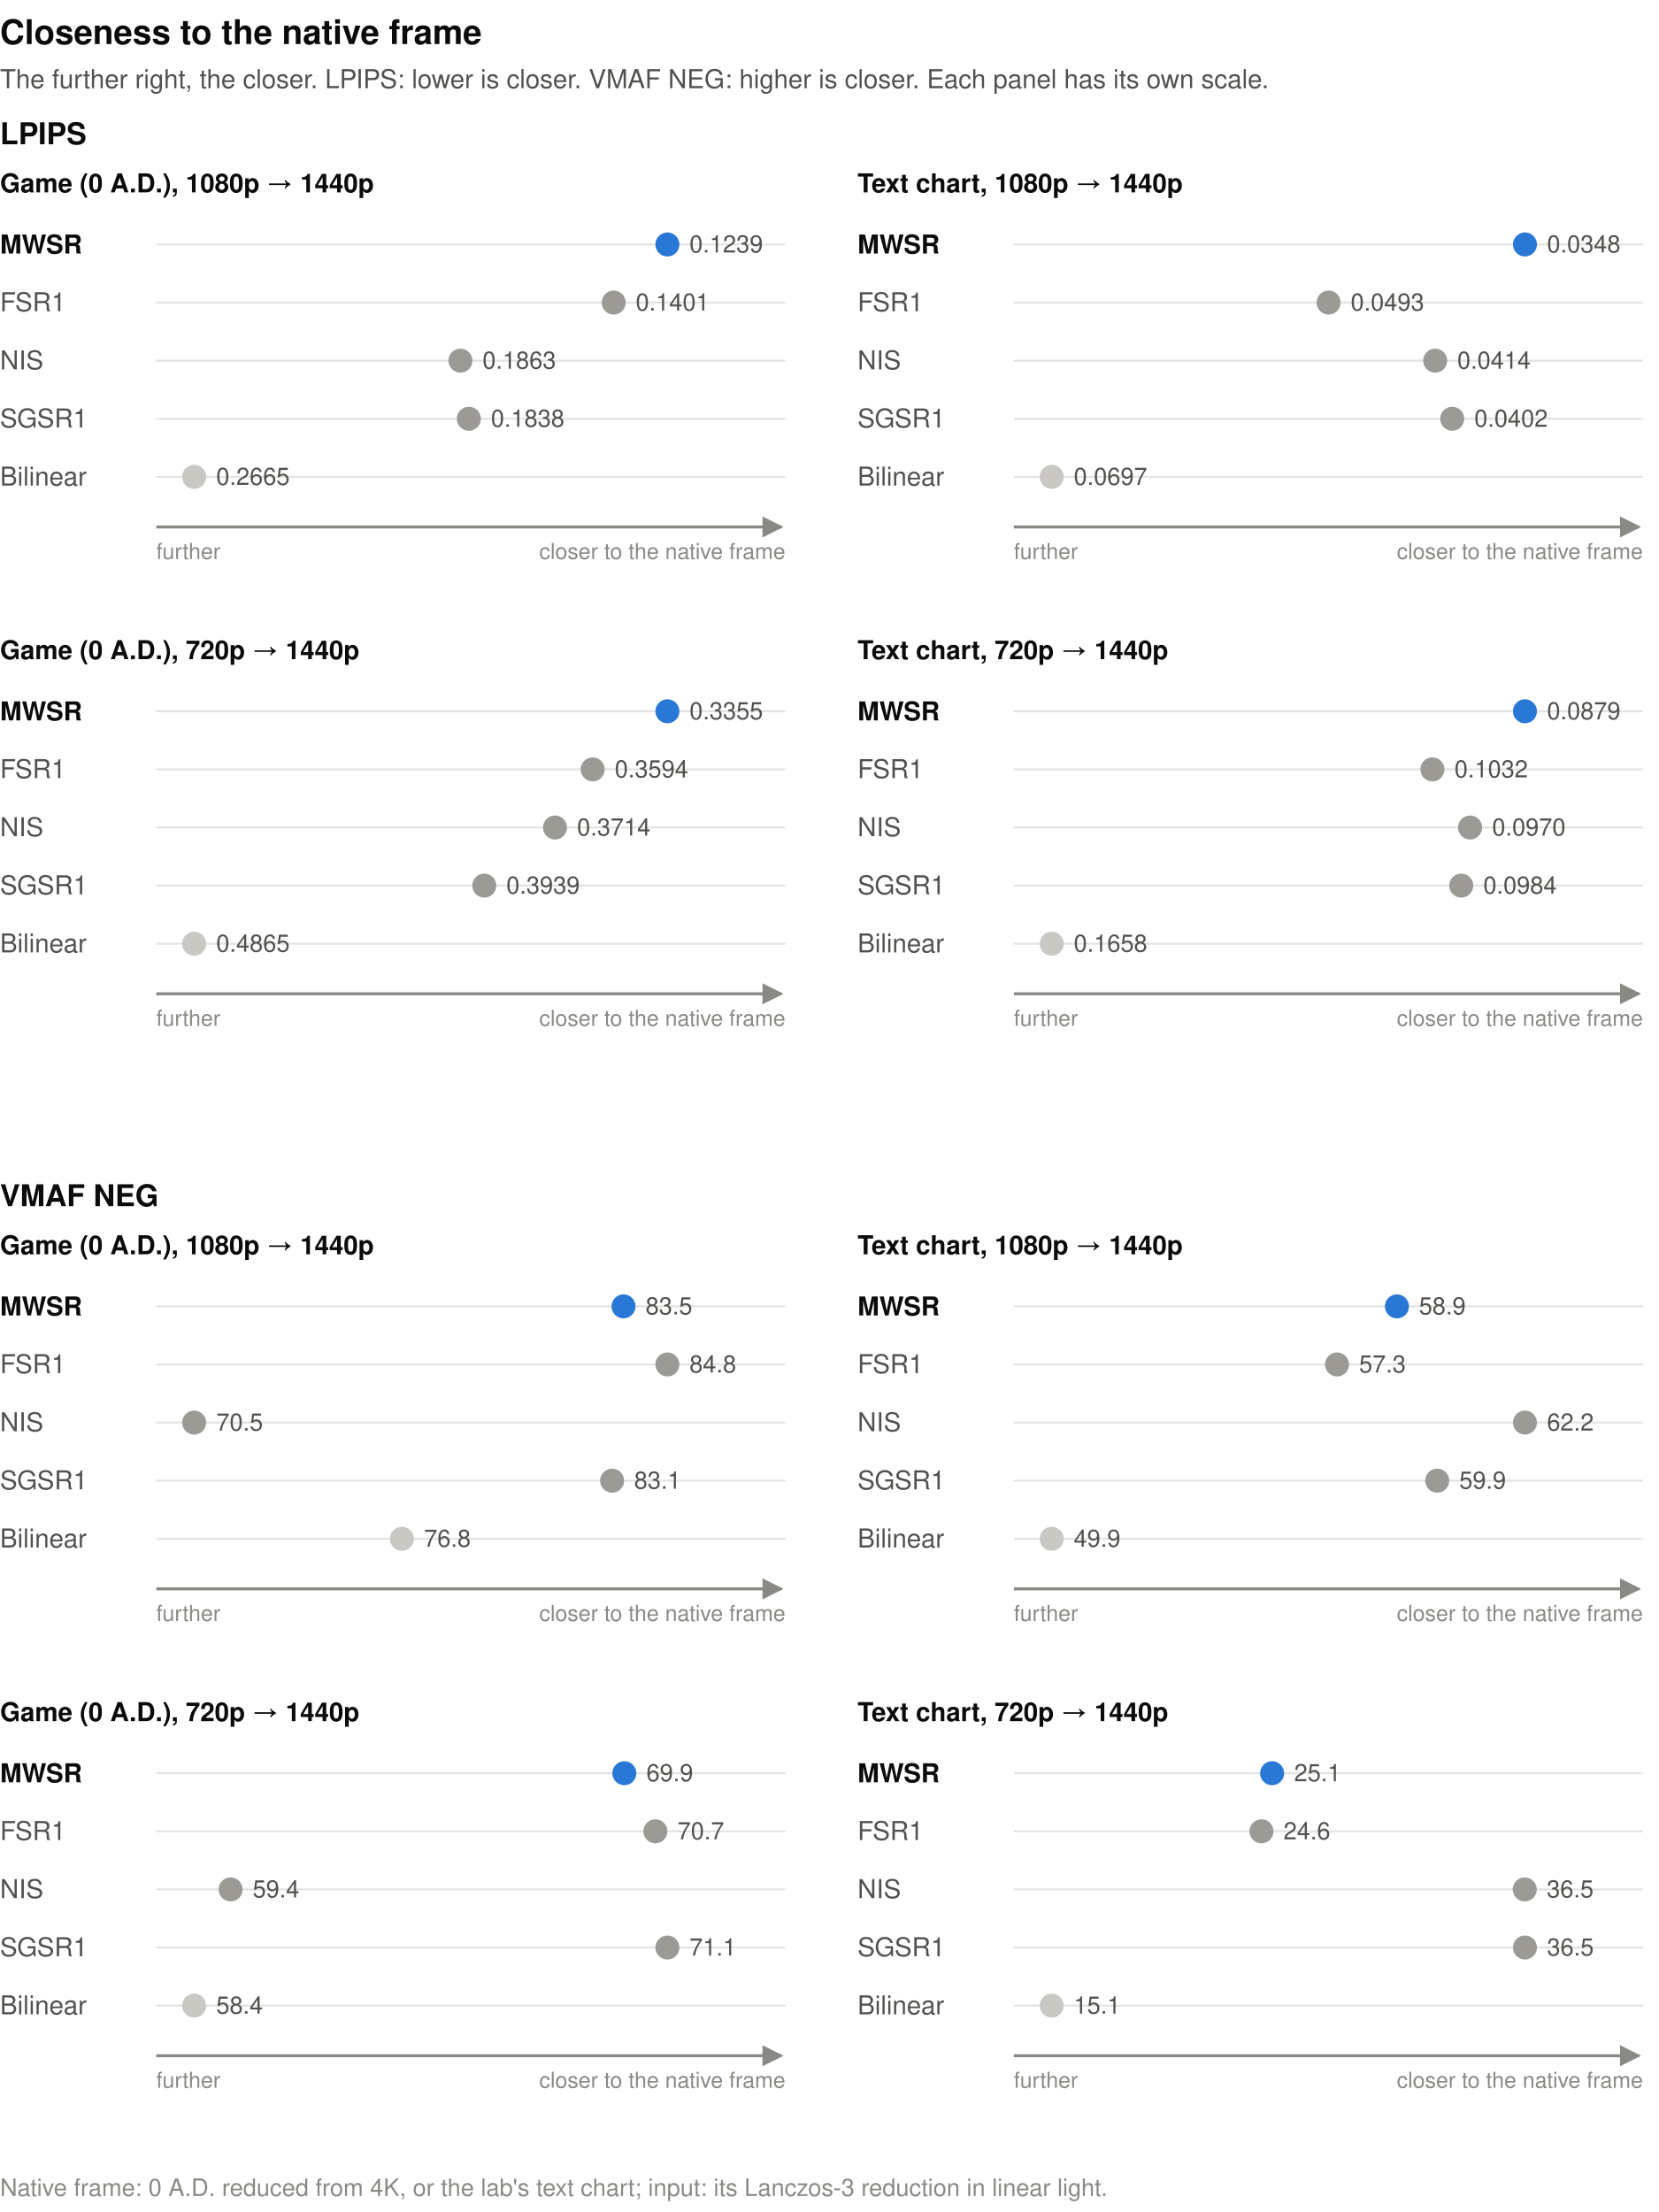
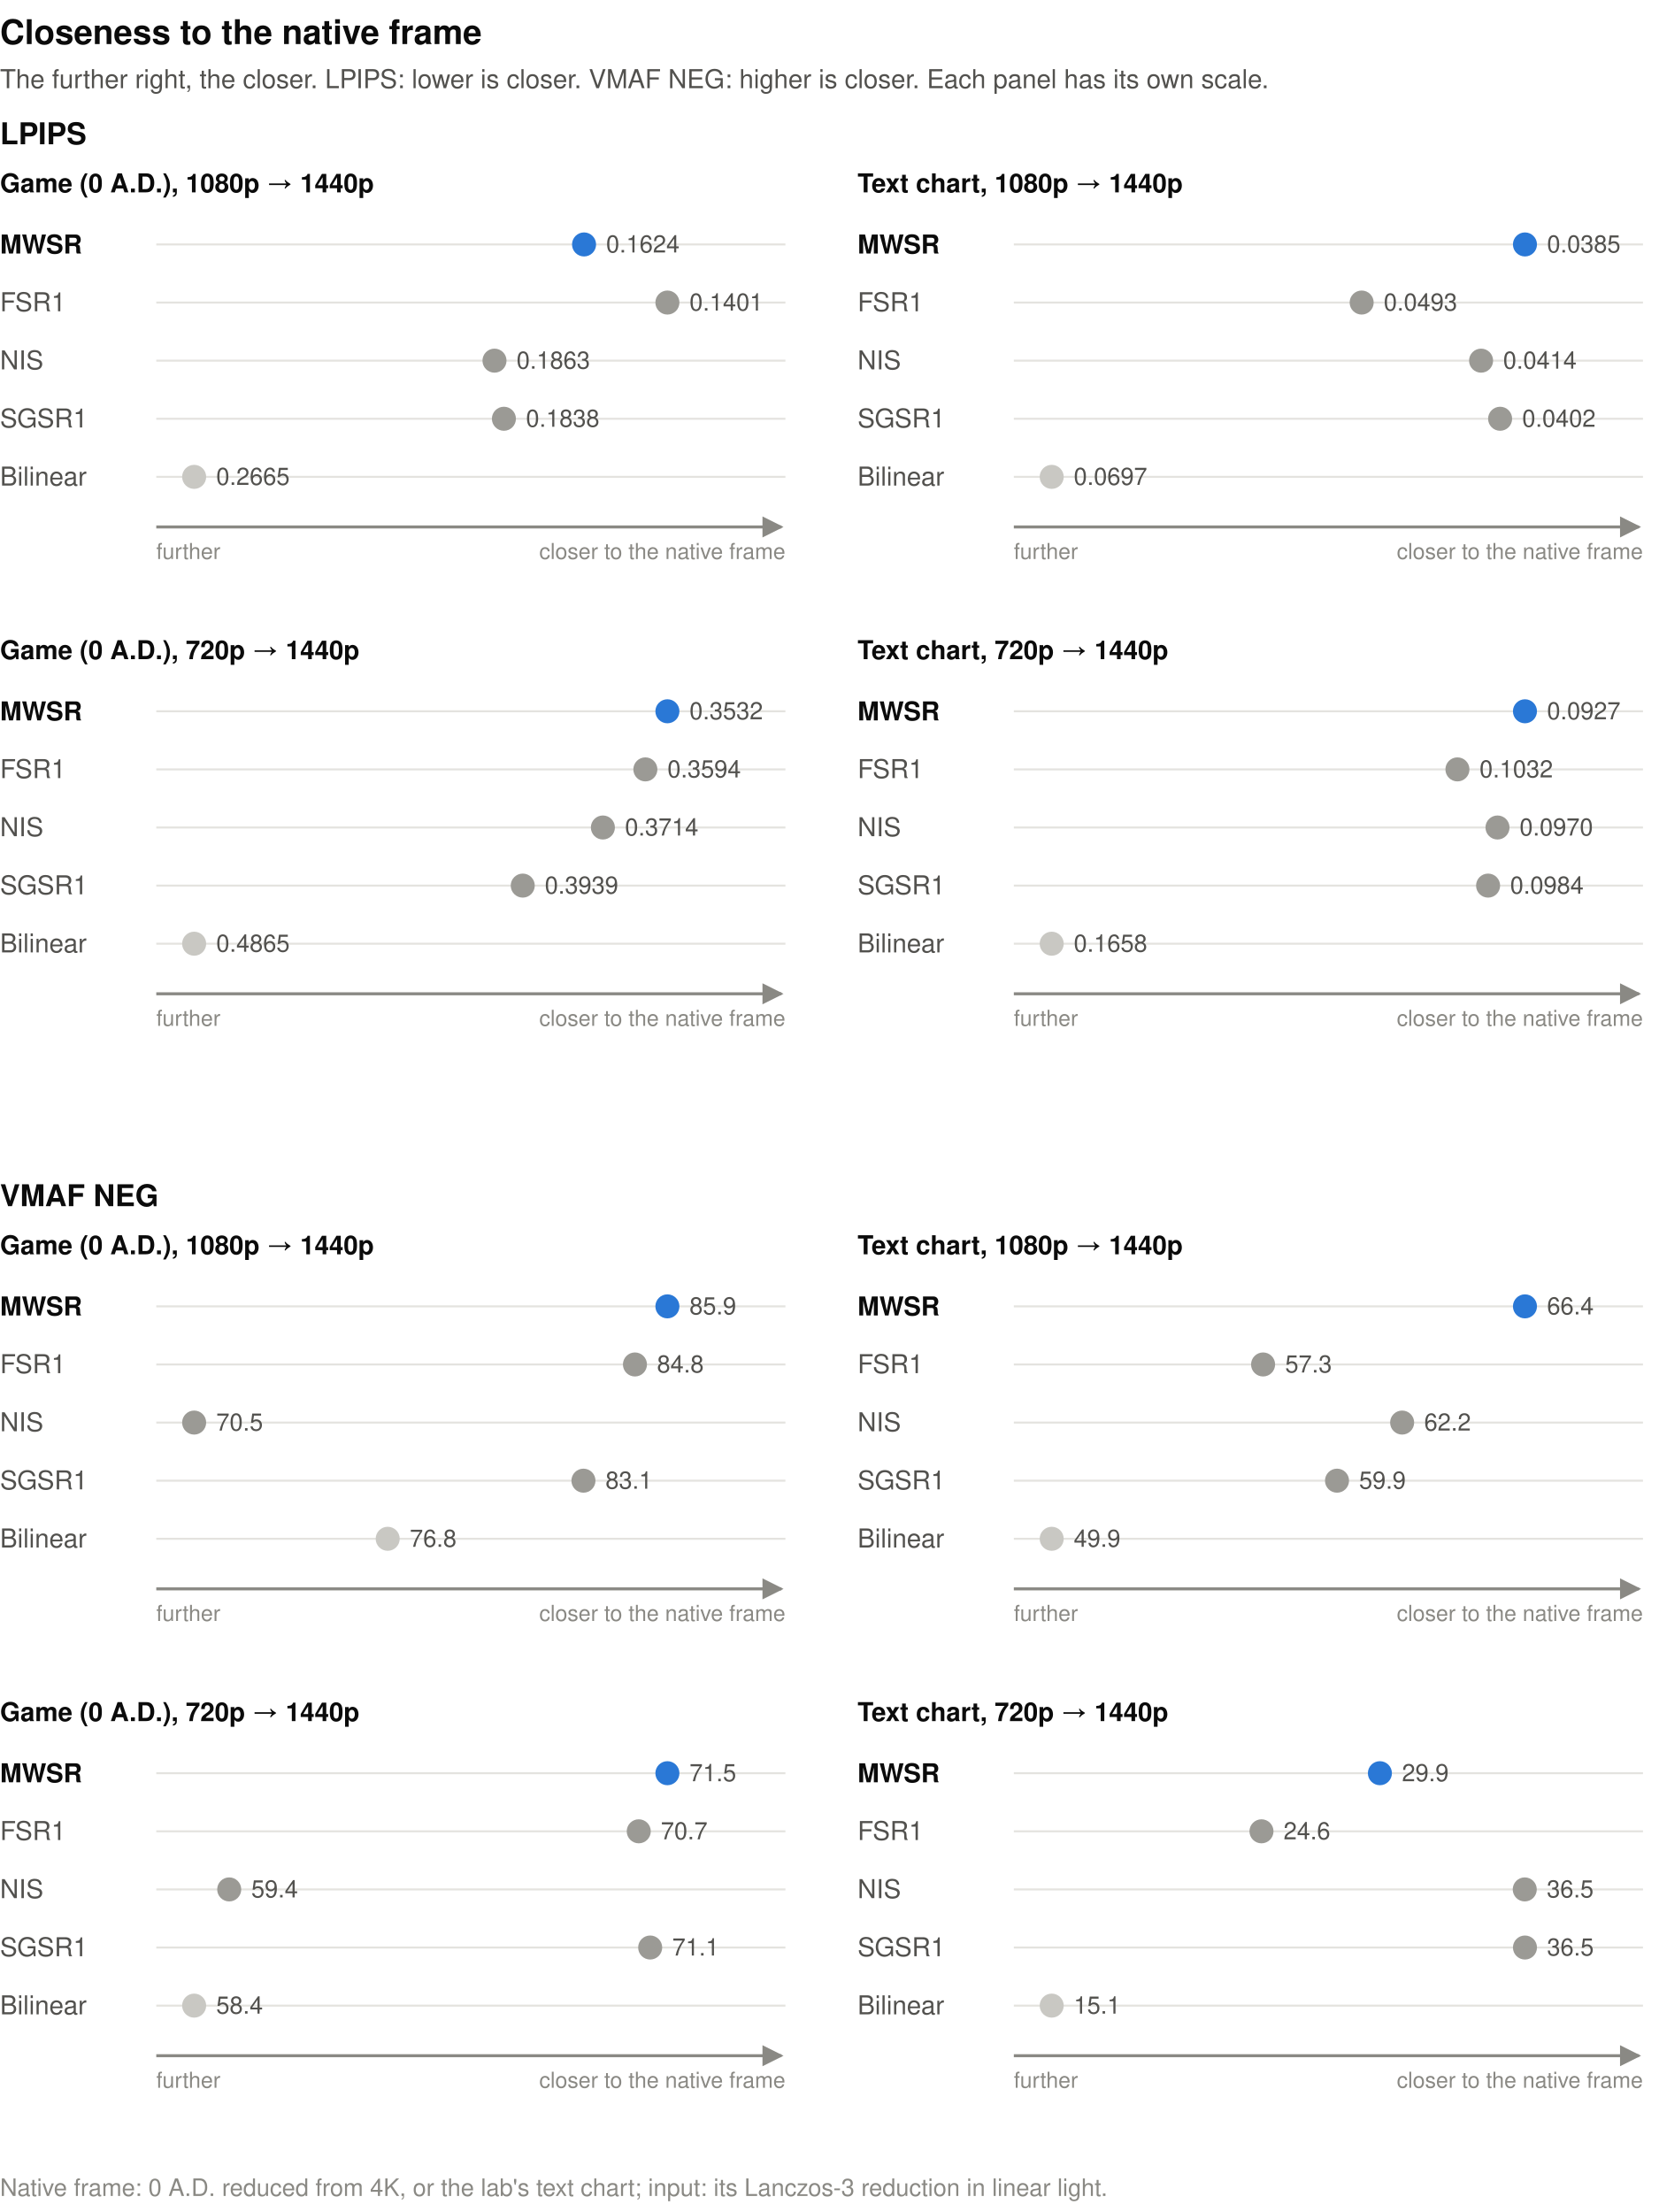
<svg xmlns="http://www.w3.org/2000/svg" width="828" height="1104" viewBox="0 0 828 1104" font-family="-apple-system, BlinkMacSystemFont, 'Segoe UI', Helvetica, Arial, sans-serif" role="img" aria-labelledby="t d">
  <text x="0" y="22" font-size="17" font-weight="600" fill="#0b0b0b">Closeness to the native frame</text>
  <text x="0" y="44" font-size="13" fill="#52514e">The further right, the closer. LPIPS: lower is closer. VMAF NEG: higher is closer. Each panel has its own scale.</text>
  <defs>
    <marker id="arrow" viewBox="0 0 10 10" refX="9" refY="5" markerWidth="7" markerHeight="7" orient="auto">
      <path d="M0 0 L10 5 L0 10 z" fill="#8a8984" />
    </marker>
  </defs>
  <text x="0" y="72" font-size="15" font-weight="600" fill="#0b0b0b">LPIPS</text>
  <text x="0" y="96" font-size="13" font-weight="600" fill="#0b0b0b">Game (0 A.D.), 1080p → 1440p</text>
  <line x1="78.0" y1="122" x2="392.0" y2="122" stroke="#e4e3df" stroke-width="1" />
  <text x="0" y="122" font-size="13" fill="#0b0b0b" dominant-baseline="middle" font-weight="600">MWSR</text>
-   <circle cx="333.1" cy="122" r="6" fill="#2a78d6" />
-   <text x="344.1" y="122" font-size="12" fill="#52514e" dominant-baseline="middle">0.1239</text>
+   <circle cx="291.5" cy="122" r="6" fill="#2a78d6" />
+   <text x="302.5" y="122" font-size="12" fill="#52514e" dominant-baseline="middle">0.1624</text>
  <line x1="78.0" y1="151" x2="392.0" y2="151" stroke="#e4e3df" stroke-width="1" />
  <text x="0" y="151" font-size="13" fill="#52514e" dominant-baseline="middle">FSR1</text>
-   <circle cx="306.3" cy="151" r="6" fill="#9b9a95" />
-   <text x="317.3" y="151" font-size="12" fill="#52514e" dominant-baseline="middle">0.1401</text>
+   <circle cx="333.1" cy="151" r="6" fill="#9b9a95" />
+   <text x="344.1" y="151" font-size="12" fill="#52514e" dominant-baseline="middle">0.1401</text>
  <line x1="78.0" y1="180" x2="392.0" y2="180" stroke="#e4e3df" stroke-width="1" />
  <text x="0" y="180" font-size="13" fill="#52514e" dominant-baseline="middle">NIS</text>
-   <circle cx="229.8" cy="180" r="6" fill="#9b9a95" />
-   <text x="240.8" y="180" font-size="12" fill="#52514e" dominant-baseline="middle">0.1863</text>
+   <circle cx="246.8" cy="180" r="6" fill="#9b9a95" />
+   <text x="257.8" y="180" font-size="12" fill="#52514e" dominant-baseline="middle">0.1863</text>
  <line x1="78.0" y1="209" x2="392.0" y2="209" stroke="#e4e3df" stroke-width="1" />
  <text x="0" y="209" font-size="13" fill="#52514e" dominant-baseline="middle">SGSR1</text>
-   <circle cx="234.0" cy="209" r="6" fill="#9b9a95" />
-   <text x="245.0" y="209" font-size="12" fill="#52514e" dominant-baseline="middle">0.1838</text>
+   <circle cx="251.5" cy="209" r="6" fill="#9b9a95" />
+   <text x="262.5" y="209" font-size="12" fill="#52514e" dominant-baseline="middle">0.1838</text>
  <line x1="78.0" y1="238" x2="392.0" y2="238" stroke="#e4e3df" stroke-width="1" />
  <text x="0" y="238" font-size="13" fill="#52514e" dominant-baseline="middle">Bilinear</text>
  <circle cx="96.9" cy="238" r="6" fill="#c9c8c3" />
  <text x="107.9" y="238" font-size="12" fill="#52514e" dominant-baseline="middle">0.2665</text>
  <line x1="78.0" y1="263" x2="390.0" y2="263" stroke="#8a8984" stroke-width="1.5" marker-end="url(#arrow)" />
  <text x="78.0" y="279" font-size="11" fill="#8a8984">further</text>
  <text x="392.0" y="279" font-size="11" fill="#8a8984" text-anchor="end">closer to the native frame</text>
  <text x="428" y="96" font-size="13" font-weight="600" fill="#0b0b0b">Text chart, 1080p → 1440p</text>
  <line x1="506.0" y1="122" x2="820.0" y2="122" stroke="#e4e3df" stroke-width="1" />
  <text x="428" y="122" font-size="13" fill="#0b0b0b" dominant-baseline="middle" font-weight="600">MWSR</text>
  <circle cx="761.1" cy="122" r="6" fill="#2a78d6" />
-   <text x="772.1" y="122" font-size="12" fill="#52514e" dominant-baseline="middle">0.0348</text>
+   <text x="772.1" y="122" font-size="12" fill="#52514e" dominant-baseline="middle">0.0385</text>
  <line x1="506.0" y1="151" x2="820.0" y2="151" stroke="#e4e3df" stroke-width="1" />
  <text x="428" y="151" font-size="13" fill="#52514e" dominant-baseline="middle">FSR1</text>
-   <circle cx="663.1" cy="151" r="6" fill="#9b9a95" />
-   <text x="674.1" y="151" font-size="12" fill="#52514e" dominant-baseline="middle">0.0493</text>
+   <circle cx="679.6" cy="151" r="6" fill="#9b9a95" />
+   <text x="690.6" y="151" font-size="12" fill="#52514e" dominant-baseline="middle">0.0493</text>
  <line x1="506.0" y1="180" x2="820.0" y2="180" stroke="#e4e3df" stroke-width="1" />
  <text x="428" y="180" font-size="13" fill="#52514e" dominant-baseline="middle">NIS</text>
-   <circle cx="716.3" cy="180" r="6" fill="#9b9a95" />
-   <text x="727.3" y="180" font-size="12" fill="#52514e" dominant-baseline="middle">0.0414</text>
+   <circle cx="739.2" cy="180" r="6" fill="#9b9a95" />
+   <text x="750.2" y="180" font-size="12" fill="#52514e" dominant-baseline="middle">0.0414</text>
  <line x1="506.0" y1="209" x2="820.0" y2="209" stroke="#e4e3df" stroke-width="1" />
  <text x="428" y="209" font-size="13" fill="#52514e" dominant-baseline="middle">SGSR1</text>
-   <circle cx="724.8" cy="209" r="6" fill="#9b9a95" />
-   <text x="735.8" y="209" font-size="12" fill="#52514e" dominant-baseline="middle">0.0402</text>
+   <circle cx="748.7" cy="209" r="6" fill="#9b9a95" />
+   <text x="759.7" y="209" font-size="12" fill="#52514e" dominant-baseline="middle">0.0402</text>
  <line x1="506.0" y1="238" x2="820.0" y2="238" stroke="#e4e3df" stroke-width="1" />
  <text x="428" y="238" font-size="13" fill="#52514e" dominant-baseline="middle">Bilinear</text>
  <circle cx="524.9" cy="238" r="6" fill="#c9c8c3" />
  <text x="535.9" y="238" font-size="12" fill="#52514e" dominant-baseline="middle">0.0697</text>
  <line x1="506.0" y1="263" x2="818.0" y2="263" stroke="#8a8984" stroke-width="1.5" marker-end="url(#arrow)" />
  <text x="506.0" y="279" font-size="11" fill="#8a8984">further</text>
  <text x="820.0" y="279" font-size="11" fill="#8a8984" text-anchor="end">closer to the native frame</text>
  <text x="0" y="329" font-size="13" font-weight="600" fill="#0b0b0b">Game (0 A.D.), 720p → 1440p</text>
  <line x1="78.0" y1="355" x2="392.0" y2="355" stroke="#e4e3df" stroke-width="1" />
  <text x="0" y="355" font-size="13" fill="#0b0b0b" dominant-baseline="middle" font-weight="600">MWSR</text>
  <circle cx="333.1" cy="355" r="6" fill="#2a78d6" />
-   <text x="344.1" y="355" font-size="12" fill="#52514e" dominant-baseline="middle">0.3355</text>
+   <text x="344.1" y="355" font-size="12" fill="#52514e" dominant-baseline="middle">0.3532</text>
  <line x1="78.0" y1="384" x2="392.0" y2="384" stroke="#e4e3df" stroke-width="1" />
  <text x="0" y="384" font-size="13" fill="#52514e" dominant-baseline="middle">FSR1</text>
-   <circle cx="295.8" cy="384" r="6" fill="#9b9a95" />
-   <text x="306.8" y="384" font-size="12" fill="#52514e" dominant-baseline="middle">0.3594</text>
+   <circle cx="322.1" cy="384" r="6" fill="#9b9a95" />
+   <text x="333.1" y="384" font-size="12" fill="#52514e" dominant-baseline="middle">0.3594</text>
  <line x1="78.0" y1="413" x2="392.0" y2="413" stroke="#e4e3df" stroke-width="1" />
  <text x="0" y="413" font-size="13" fill="#52514e" dominant-baseline="middle">NIS</text>
-   <circle cx="277.0" cy="413" r="6" fill="#9b9a95" />
-   <text x="288.0" y="413" font-size="12" fill="#52514e" dominant-baseline="middle">0.3714</text>
+   <circle cx="300.9" cy="413" r="6" fill="#9b9a95" />
+   <text x="311.9" y="413" font-size="12" fill="#52514e" dominant-baseline="middle">0.3714</text>
  <line x1="78.0" y1="442" x2="392.0" y2="442" stroke="#e4e3df" stroke-width="1" />
  <text x="0" y="442" font-size="13" fill="#52514e" dominant-baseline="middle">SGSR1</text>
-   <circle cx="241.7" cy="442" r="6" fill="#9b9a95" />
-   <text x="252.7" y="442" font-size="12" fill="#52514e" dominant-baseline="middle">0.3939</text>
+   <circle cx="260.9" cy="442" r="6" fill="#9b9a95" />
+   <text x="271.9" y="442" font-size="12" fill="#52514e" dominant-baseline="middle">0.3939</text>
  <line x1="78.0" y1="471" x2="392.0" y2="471" stroke="#e4e3df" stroke-width="1" />
  <text x="0" y="471" font-size="13" fill="#52514e" dominant-baseline="middle">Bilinear</text>
  <circle cx="96.9" cy="471" r="6" fill="#c9c8c3" />
  <text x="107.9" y="471" font-size="12" fill="#52514e" dominant-baseline="middle">0.4865</text>
  <line x1="78.0" y1="496" x2="390.0" y2="496" stroke="#8a8984" stroke-width="1.5" marker-end="url(#arrow)" />
  <text x="78.0" y="512" font-size="11" fill="#8a8984">further</text>
  <text x="392.0" y="512" font-size="11" fill="#8a8984" text-anchor="end">closer to the native frame</text>
  <text x="428" y="329" font-size="13" font-weight="600" fill="#0b0b0b">Text chart, 720p → 1440p</text>
  <line x1="506.0" y1="355" x2="820.0" y2="355" stroke="#e4e3df" stroke-width="1" />
  <text x="428" y="355" font-size="13" fill="#0b0b0b" dominant-baseline="middle" font-weight="600">MWSR</text>
  <circle cx="761.1" cy="355" r="6" fill="#2a78d6" />
-   <text x="772.1" y="355" font-size="12" fill="#52514e" dominant-baseline="middle">0.0879</text>
+   <text x="772.1" y="355" font-size="12" fill="#52514e" dominant-baseline="middle">0.0927</text>
  <line x1="506.0" y1="384" x2="820.0" y2="384" stroke="#e4e3df" stroke-width="1" />
  <text x="428" y="384" font-size="13" fill="#52514e" dominant-baseline="middle">FSR1</text>
-   <circle cx="714.9" cy="384" r="6" fill="#9b9a95" />
-   <text x="725.9" y="384" font-size="12" fill="#52514e" dominant-baseline="middle">0.1032</text>
+   <circle cx="727.4" cy="384" r="6" fill="#9b9a95" />
+   <text x="738.4" y="384" font-size="12" fill="#52514e" dominant-baseline="middle">0.1032</text>
  <line x1="506.0" y1="413" x2="820.0" y2="413" stroke="#e4e3df" stroke-width="1" />
  <text x="428" y="413" font-size="13" fill="#52514e" dominant-baseline="middle">NIS</text>
-   <circle cx="733.7" cy="413" r="6" fill="#9b9a95" />
-   <text x="744.7" y="413" font-size="12" fill="#52514e" dominant-baseline="middle">0.0970</text>
+   <circle cx="747.4" cy="413" r="6" fill="#9b9a95" />
+   <text x="758.4" y="413" font-size="12" fill="#52514e" dominant-baseline="middle">0.0970</text>
  <line x1="506.0" y1="442" x2="820.0" y2="442" stroke="#e4e3df" stroke-width="1" />
  <text x="428" y="442" font-size="13" fill="#52514e" dominant-baseline="middle">SGSR1</text>
-   <circle cx="729.3" cy="442" r="6" fill="#9b9a95" />
-   <text x="740.3" y="442" font-size="12" fill="#52514e" dominant-baseline="middle">0.0984</text>
+   <circle cx="742.7" cy="442" r="6" fill="#9b9a95" />
+   <text x="753.7" y="442" font-size="12" fill="#52514e" dominant-baseline="middle">0.0984</text>
  <line x1="506.0" y1="471" x2="820.0" y2="471" stroke="#e4e3df" stroke-width="1" />
  <text x="428" y="471" font-size="13" fill="#52514e" dominant-baseline="middle">Bilinear</text>
  <circle cx="524.9" cy="471" r="6" fill="#c9c8c3" />
  <text x="535.9" y="471" font-size="12" fill="#52514e" dominant-baseline="middle">0.1658</text>
  <line x1="506.0" y1="496" x2="818.0" y2="496" stroke="#8a8984" stroke-width="1.5" marker-end="url(#arrow)" />
  <text x="506.0" y="512" font-size="11" fill="#8a8984">further</text>
  <text x="820.0" y="512" font-size="11" fill="#8a8984" text-anchor="end">closer to the native frame</text>
  <text x="0" y="602" font-size="15" font-weight="600" fill="#0b0b0b">VMAF NEG</text>
  <text x="0" y="626" font-size="13" font-weight="600" fill="#0b0b0b">Game (0 A.D.), 1080p → 1440p</text>
  <line x1="78.0" y1="652" x2="392.0" y2="652" stroke="#e4e3df" stroke-width="1" />
  <text x="0" y="652" font-size="13" fill="#0b0b0b" dominant-baseline="middle" font-weight="600">MWSR</text>
-   <circle cx="311.2" cy="652" r="6" fill="#2a78d6" />
-   <text x="322.2" y="652" font-size="12" fill="#52514e" dominant-baseline="middle">83.5</text>
+   <circle cx="333.1" cy="652" r="6" fill="#2a78d6" />
+   <text x="344.1" y="652" font-size="12" fill="#52514e" dominant-baseline="middle">85.9</text>
  <line x1="78.0" y1="681" x2="392.0" y2="681" stroke="#e4e3df" stroke-width="1" />
  <text x="0" y="681" font-size="13" fill="#52514e" dominant-baseline="middle">FSR1</text>
-   <circle cx="333.1" cy="681" r="6" fill="#9b9a95" />
-   <text x="344.1" y="681" font-size="12" fill="#52514e" dominant-baseline="middle">84.8</text>
+   <circle cx="316.9" cy="681" r="6" fill="#9b9a95" />
+   <text x="327.9" y="681" font-size="12" fill="#52514e" dominant-baseline="middle">84.8</text>
  <line x1="78.0" y1="710" x2="392.0" y2="710" stroke="#e4e3df" stroke-width="1" />
  <text x="0" y="710" font-size="13" fill="#52514e" dominant-baseline="middle">NIS</text>
  <circle cx="96.9" cy="710" r="6" fill="#9b9a95" />
  <text x="107.9" y="710" font-size="12" fill="#52514e" dominant-baseline="middle">70.5</text>
  <line x1="78.0" y1="739" x2="392.0" y2="739" stroke="#e4e3df" stroke-width="1" />
  <text x="0" y="739" font-size="13" fill="#52514e" dominant-baseline="middle">SGSR1</text>
-   <circle cx="305.5" cy="739" r="6" fill="#9b9a95" />
-   <text x="316.5" y="739" font-size="12" fill="#52514e" dominant-baseline="middle">83.1</text>
+   <circle cx="291.2" cy="739" r="6" fill="#9b9a95" />
+   <text x="302.2" y="739" font-size="12" fill="#52514e" dominant-baseline="middle">83.1</text>
  <line x1="78.0" y1="768" x2="392.0" y2="768" stroke="#e4e3df" stroke-width="1" />
  <text x="0" y="768" font-size="13" fill="#52514e" dominant-baseline="middle">Bilinear</text>
-   <circle cx="200.6" cy="768" r="6" fill="#c9c8c3" />
-   <text x="211.6" y="768" font-size="12" fill="#52514e" dominant-baseline="middle">76.8</text>
+   <circle cx="193.5" cy="768" r="6" fill="#c9c8c3" />
+   <text x="204.5" y="768" font-size="12" fill="#52514e" dominant-baseline="middle">76.8</text>
  <line x1="78.0" y1="793" x2="390.0" y2="793" stroke="#8a8984" stroke-width="1.5" marker-end="url(#arrow)" />
  <text x="78.0" y="809" font-size="11" fill="#8a8984">further</text>
  <text x="392.0" y="809" font-size="11" fill="#8a8984" text-anchor="end">closer to the native frame</text>
  <text x="428" y="626" font-size="13" font-weight="600" fill="#0b0b0b">Text chart, 1080p → 1440p</text>
  <line x1="506.0" y1="652" x2="820.0" y2="652" stroke="#e4e3df" stroke-width="1" />
  <text x="428" y="652" font-size="13" fill="#0b0b0b" dominant-baseline="middle" font-weight="600">MWSR</text>
-   <circle cx="697.2" cy="652" r="6" fill="#2a78d6" />
-   <text x="708.2" y="652" font-size="12" fill="#52514e" dominant-baseline="middle">58.9</text>
+   <circle cx="761.1" cy="652" r="6" fill="#2a78d6" />
+   <text x="772.1" y="652" font-size="12" fill="#52514e" dominant-baseline="middle">66.4</text>
  <line x1="506.0" y1="681" x2="820.0" y2="681" stroke="#e4e3df" stroke-width="1" />
  <text x="428" y="681" font-size="13" fill="#52514e" dominant-baseline="middle">FSR1</text>
-   <circle cx="667.3" cy="681" r="6" fill="#9b9a95" />
-   <text x="678.3" y="681" font-size="12" fill="#52514e" dominant-baseline="middle">57.3</text>
+   <circle cx="630.4" cy="681" r="6" fill="#9b9a95" />
+   <text x="641.4" y="681" font-size="12" fill="#52514e" dominant-baseline="middle">57.3</text>
  <line x1="506.0" y1="710" x2="820.0" y2="710" stroke="#e4e3df" stroke-width="1" />
  <text x="428" y="710" font-size="13" fill="#52514e" dominant-baseline="middle">NIS</text>
-   <circle cx="761.1" cy="710" r="6" fill="#9b9a95" />
-   <text x="772.1" y="710" font-size="12" fill="#52514e" dominant-baseline="middle">62.2</text>
+   <circle cx="699.8" cy="710" r="6" fill="#9b9a95" />
+   <text x="710.8" y="710" font-size="12" fill="#52514e" dominant-baseline="middle">62.2</text>
  <line x1="506.0" y1="739" x2="820.0" y2="739" stroke="#e4e3df" stroke-width="1" />
  <text x="428" y="739" font-size="13" fill="#52514e" dominant-baseline="middle">SGSR1</text>
-   <circle cx="717.3" cy="739" r="6" fill="#9b9a95" />
-   <text x="728.3" y="739" font-size="12" fill="#52514e" dominant-baseline="middle">59.9</text>
+   <circle cx="667.3" cy="739" r="6" fill="#9b9a95" />
+   <text x="678.3" y="739" font-size="12" fill="#52514e" dominant-baseline="middle">59.9</text>
  <line x1="506.0" y1="768" x2="820.0" y2="768" stroke="#e4e3df" stroke-width="1" />
  <text x="428" y="768" font-size="13" fill="#52514e" dominant-baseline="middle">Bilinear</text>
  <circle cx="524.9" cy="768" r="6" fill="#c9c8c3" />
  <text x="535.9" y="768" font-size="12" fill="#52514e" dominant-baseline="middle">49.9</text>
  <line x1="506.0" y1="793" x2="818.0" y2="793" stroke="#8a8984" stroke-width="1.5" marker-end="url(#arrow)" />
  <text x="506.0" y="809" font-size="11" fill="#8a8984">further</text>
  <text x="820.0" y="809" font-size="11" fill="#8a8984" text-anchor="end">closer to the native frame</text>
  <text x="0" y="859" font-size="13" font-weight="600" fill="#0b0b0b">Game (0 A.D.), 720p → 1440p</text>
  <line x1="78.0" y1="885" x2="392.0" y2="885" stroke="#e4e3df" stroke-width="1" />
  <text x="0" y="885" font-size="13" fill="#0b0b0b" dominant-baseline="middle" font-weight="600">MWSR</text>
-   <circle cx="311.6" cy="885" r="6" fill="#2a78d6" />
-   <text x="322.6" y="885" font-size="12" fill="#52514e" dominant-baseline="middle">69.9</text>
+   <circle cx="333.1" cy="885" r="6" fill="#2a78d6" />
+   <text x="344.1" y="885" font-size="12" fill="#52514e" dominant-baseline="middle">71.5</text>
  <line x1="78.0" y1="914" x2="392.0" y2="914" stroke="#e4e3df" stroke-width="1" />
  <text x="0" y="914" font-size="13" fill="#52514e" dominant-baseline="middle">FSR1</text>
-   <circle cx="327.1" cy="914" r="6" fill="#9b9a95" />
-   <text x="338.1" y="914" font-size="12" fill="#52514e" dominant-baseline="middle">70.7</text>
+   <circle cx="318.8" cy="914" r="6" fill="#9b9a95" />
+   <text x="329.8" y="914" font-size="12" fill="#52514e" dominant-baseline="middle">70.7</text>
  <line x1="78.0" y1="943" x2="392.0" y2="943" stroke="#e4e3df" stroke-width="1" />
  <text x="0" y="943" font-size="13" fill="#52514e" dominant-baseline="middle">NIS</text>
-   <circle cx="115.1" cy="943" r="6" fill="#9b9a95" />
-   <text x="126.1" y="943" font-size="12" fill="#52514e" dominant-baseline="middle">59.4</text>
+   <circle cx="114.4" cy="943" r="6" fill="#9b9a95" />
+   <text x="125.4" y="943" font-size="12" fill="#52514e" dominant-baseline="middle">59.4</text>
  <line x1="78.0" y1="972" x2="392.0" y2="972" stroke="#e4e3df" stroke-width="1" />
  <text x="0" y="972" font-size="13" fill="#52514e" dominant-baseline="middle">SGSR1</text>
-   <circle cx="333.1" cy="972" r="6" fill="#9b9a95" />
-   <text x="344.1" y="972" font-size="12" fill="#52514e" dominant-baseline="middle">71.1</text>
+   <circle cx="324.5" cy="972" r="6" fill="#9b9a95" />
+   <text x="335.5" y="972" font-size="12" fill="#52514e" dominant-baseline="middle">71.1</text>
  <line x1="78.0" y1="1001" x2="392.0" y2="1001" stroke="#e4e3df" stroke-width="1" />
  <text x="0" y="1001" font-size="13" fill="#52514e" dominant-baseline="middle">Bilinear</text>
  <circle cx="96.9" cy="1001" r="6" fill="#c9c8c3" />
  <text x="107.9" y="1001" font-size="12" fill="#52514e" dominant-baseline="middle">58.4</text>
  <line x1="78.0" y1="1026" x2="390.0" y2="1026" stroke="#8a8984" stroke-width="1.5" marker-end="url(#arrow)" />
  <text x="78.0" y="1042" font-size="11" fill="#8a8984">further</text>
  <text x="392.0" y="1042" font-size="11" fill="#8a8984" text-anchor="end">closer to the native frame</text>
  <text x="428" y="859" font-size="13" font-weight="600" fill="#0b0b0b">Text chart, 720p → 1440p</text>
  <line x1="506.0" y1="885" x2="820.0" y2="885" stroke="#e4e3df" stroke-width="1" />
  <text x="428" y="885" font-size="13" fill="#0b0b0b" dominant-baseline="middle" font-weight="600">MWSR</text>
-   <circle cx="634.9" cy="885" r="6" fill="#2a78d6" />
-   <text x="645.9" y="885" font-size="12" fill="#52514e" dominant-baseline="middle">25.1</text>
+   <circle cx="688.7" cy="885" r="6" fill="#2a78d6" />
+   <text x="699.7" y="885" font-size="12" fill="#52514e" dominant-baseline="middle">29.9</text>
  <line x1="506.0" y1="914" x2="820.0" y2="914" stroke="#e4e3df" stroke-width="1" />
  <text x="428" y="914" font-size="13" fill="#52514e" dominant-baseline="middle">FSR1</text>
  <circle cx="629.6" cy="914" r="6" fill="#9b9a95" />
  <text x="640.6" y="914" font-size="12" fill="#52514e" dominant-baseline="middle">24.6</text>
  <line x1="506.0" y1="943" x2="820.0" y2="943" stroke="#e4e3df" stroke-width="1" />
  <text x="428" y="943" font-size="13" fill="#52514e" dominant-baseline="middle">NIS</text>
  <circle cx="761.0" cy="943" r="6" fill="#9b9a95" />
  <text x="772.0" y="943" font-size="12" fill="#52514e" dominant-baseline="middle">36.5</text>
  <line x1="506.0" y1="972" x2="820.0" y2="972" stroke="#e4e3df" stroke-width="1" />
  <text x="428" y="972" font-size="13" fill="#52514e" dominant-baseline="middle">SGSR1</text>
  <circle cx="761.1" cy="972" r="6" fill="#9b9a95" />
  <text x="772.1" y="972" font-size="12" fill="#52514e" dominant-baseline="middle">36.5</text>
  <line x1="506.0" y1="1001" x2="820.0" y2="1001" stroke="#e4e3df" stroke-width="1" />
  <text x="428" y="1001" font-size="13" fill="#52514e" dominant-baseline="middle">Bilinear</text>
  <circle cx="524.9" cy="1001" r="6" fill="#c9c8c3" />
  <text x="535.9" y="1001" font-size="12" fill="#52514e" dominant-baseline="middle">15.1</text>
  <line x1="506.0" y1="1026" x2="818.0" y2="1026" stroke="#8a8984" stroke-width="1.5" marker-end="url(#arrow)" />
  <text x="506.0" y="1042" font-size="11" fill="#8a8984">further</text>
  <text x="820.0" y="1042" font-size="11" fill="#8a8984" text-anchor="end">closer to the native frame</text>
  <text x="0" y="1096" font-size="12" fill="#8a8984">Native frame: 0 A.D. reduced from 4K, or the lab's text chart; input: its Lanczos-3 reduction in linear light.</text>
</svg>
